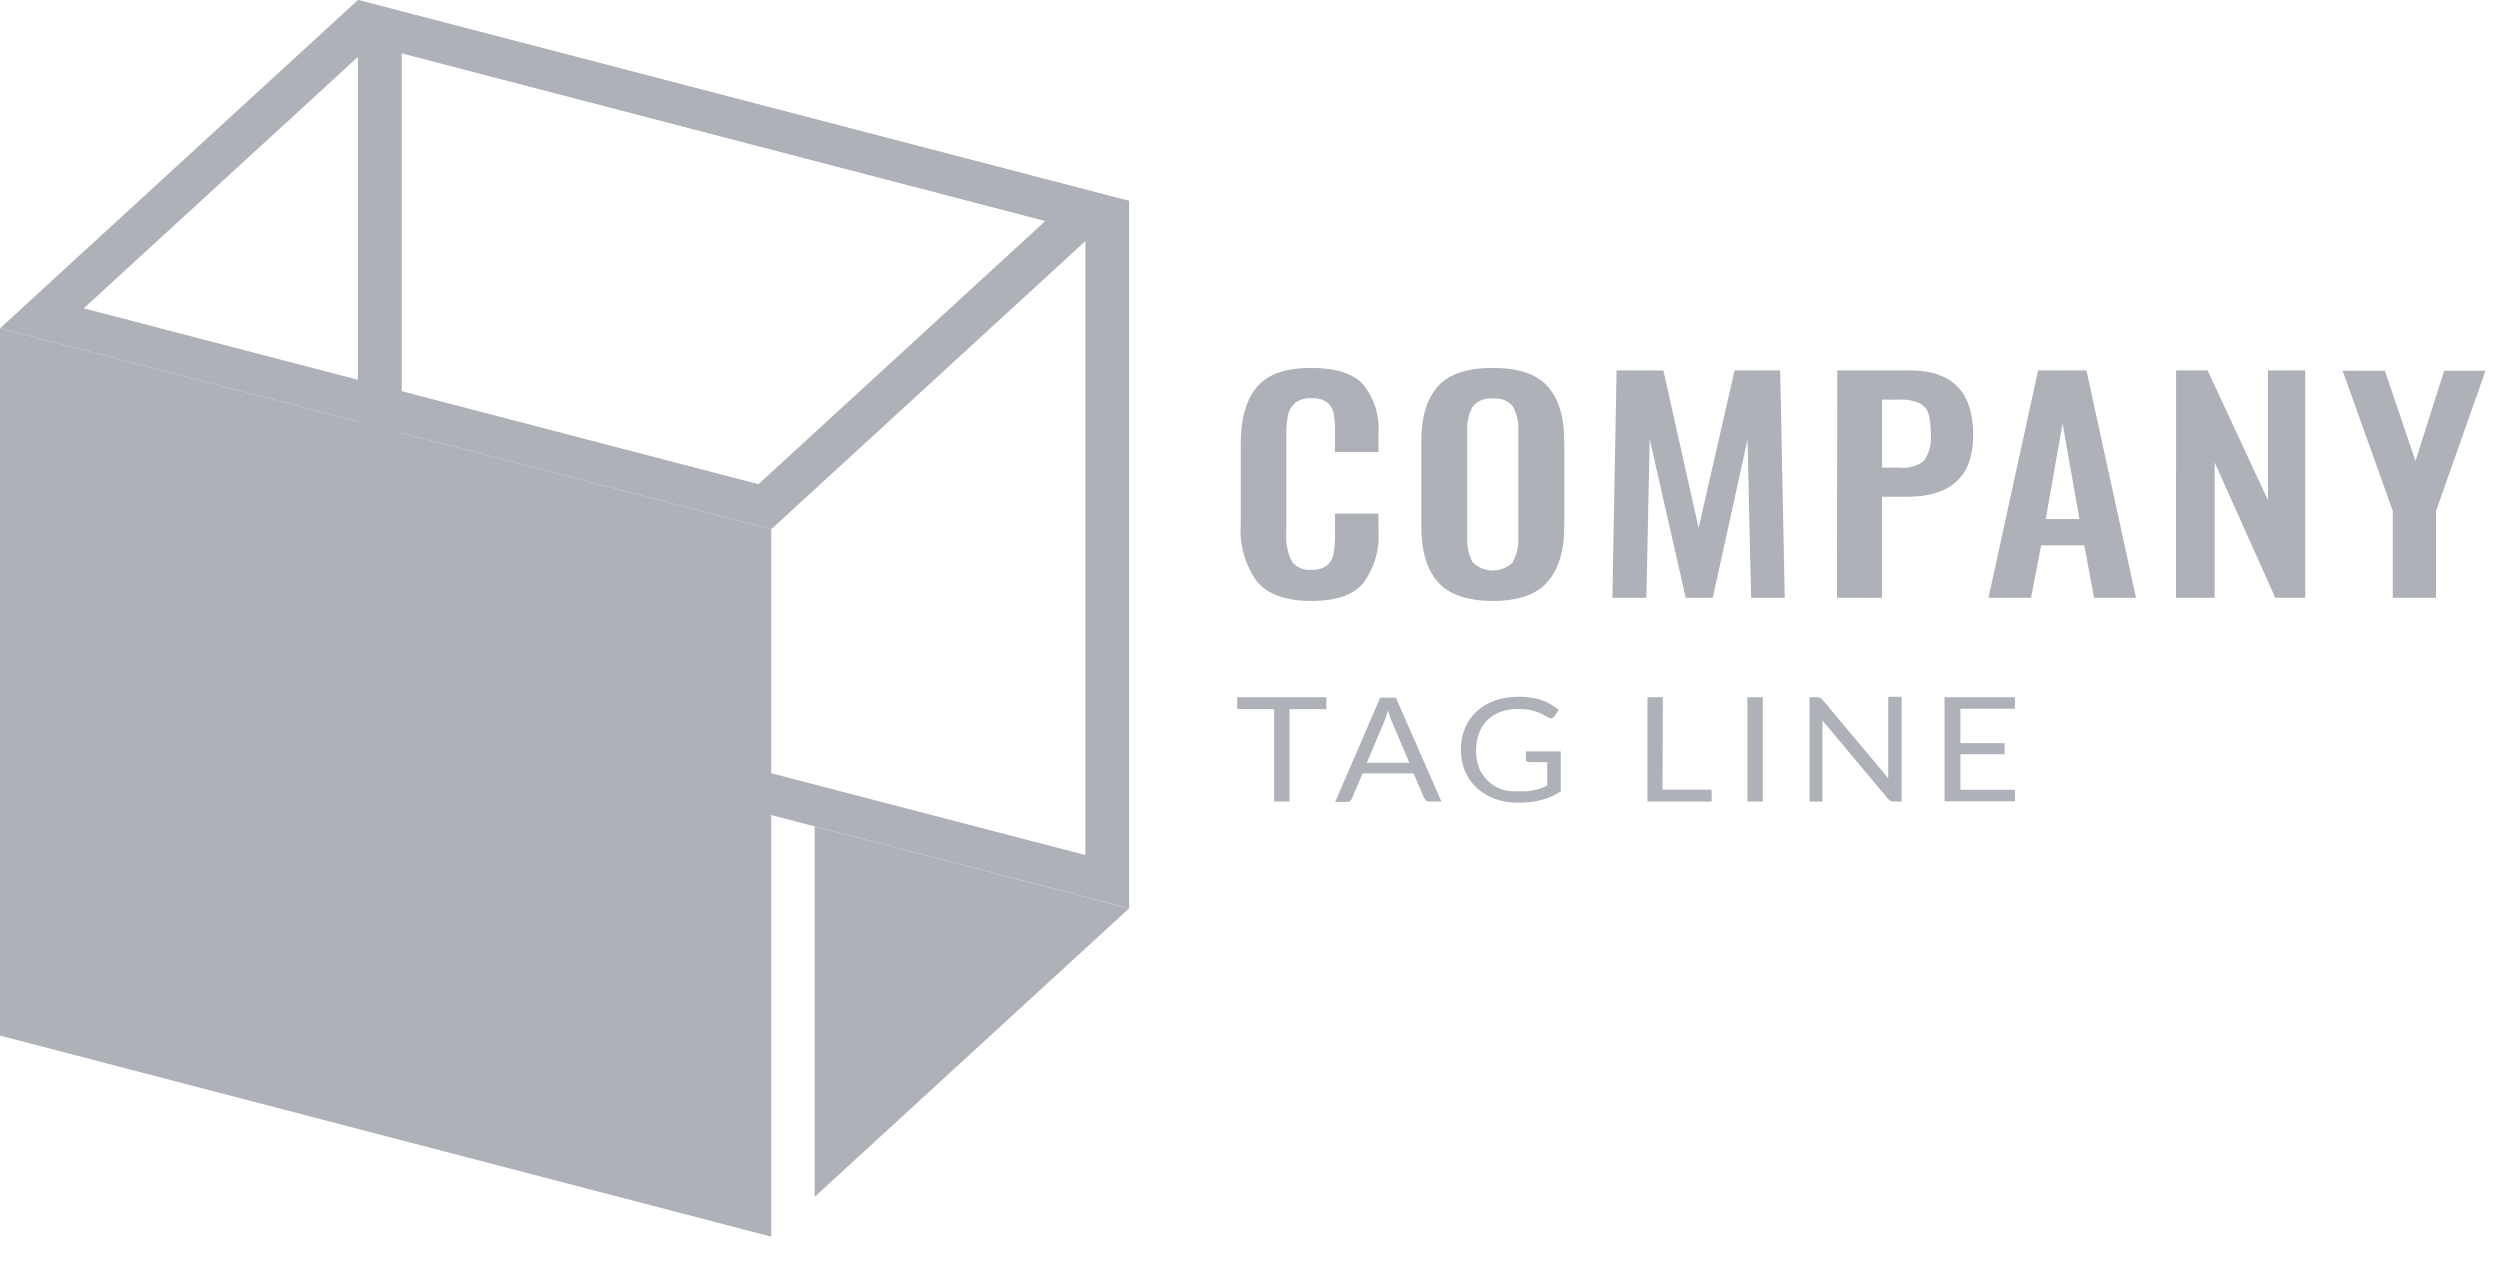
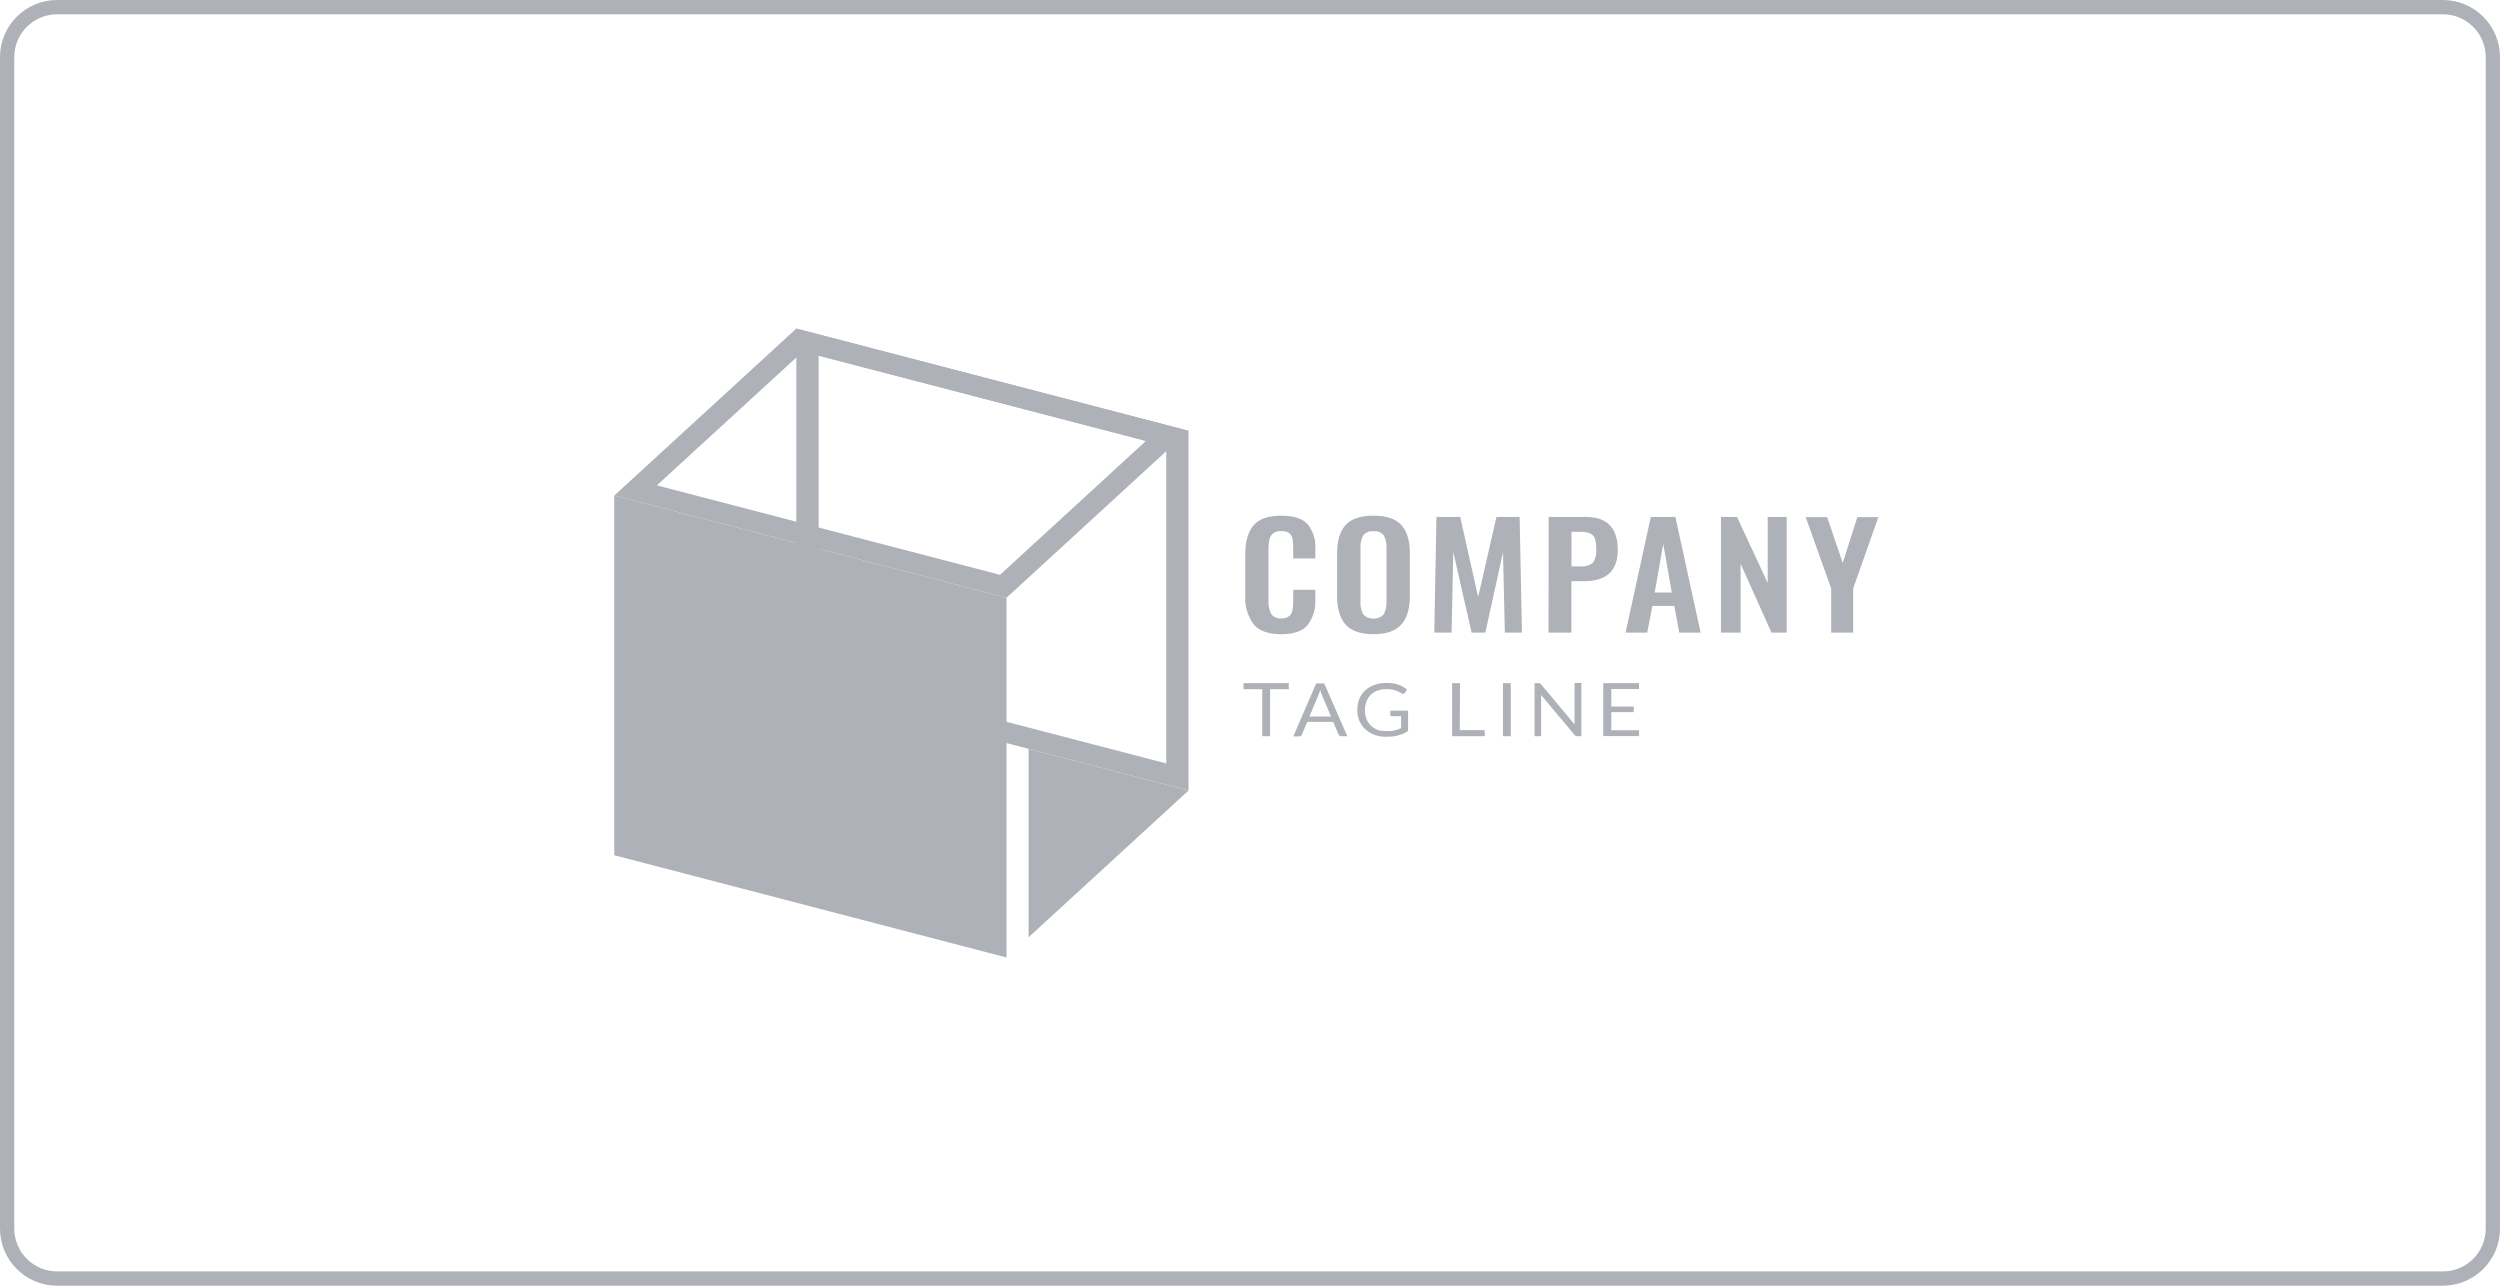
- <svg xmlns="http://www.w3.org/2000/svg" width="89" height="45" viewBox="0 0 89 45" fill="none">
-   <path d="M44.74 20.689C44.322 20.097 44.123 19.399 44.17 18.695V15.806C44.17 14.92 44.359 14.247 44.737 13.786C45.115 13.325 45.765 13.096 46.686 13.098C47.551 13.098 48.165 13.294 48.529 13.686C48.925 14.186 49.118 14.798 49.074 15.415V16.094H47.526V15.406C47.531 15.181 47.516 14.956 47.481 14.733C47.458 14.58 47.38 14.439 47.26 14.333C47.101 14.218 46.9 14.162 46.699 14.177C46.487 14.162 46.276 14.221 46.109 14.342C45.974 14.46 45.884 14.614 45.852 14.783C45.808 15.018 45.788 15.258 45.792 15.497V19.004C45.767 19.342 45.836 19.681 45.99 19.989C46.067 20.093 46.174 20.176 46.299 20.227C46.424 20.279 46.562 20.299 46.699 20.283C46.897 20.298 47.094 20.241 47.247 20.124C47.373 20.009 47.454 19.859 47.477 19.698C47.514 19.465 47.53 19.23 47.526 18.995V18.284H49.074V18.933C49.117 19.576 48.929 20.215 48.538 20.75C48.182 21.179 47.577 21.394 46.686 21.394C45.795 21.394 45.122 21.165 44.74 20.689Z" fill="#AFB1B8" />
-   <path d="M51.186 20.718C50.795 20.268 50.599 19.613 50.599 18.745V15.706C50.599 14.847 50.795 14.198 51.186 13.757C51.577 13.316 52.23 13.096 53.147 13.098C54.057 13.098 54.708 13.318 55.099 13.757C55.49 14.198 55.688 14.847 55.688 15.706V18.745C55.688 19.604 55.49 20.262 55.092 20.715C54.695 21.168 54.048 21.394 53.147 21.394C52.246 21.394 51.58 21.165 51.186 20.718ZM53.868 19.989C54.008 19.707 54.072 19.398 54.054 19.089V15.368C54.072 15.064 54.009 14.762 53.871 14.486C53.793 14.379 53.683 14.295 53.555 14.243C53.427 14.191 53.286 14.174 53.147 14.192C53.008 14.174 52.866 14.192 52.738 14.244C52.609 14.296 52.499 14.38 52.419 14.486C52.279 14.761 52.215 15.064 52.234 15.368V19.107C52.214 19.416 52.278 19.725 52.419 20.006C52.51 20.101 52.621 20.177 52.746 20.229C52.871 20.282 53.007 20.308 53.144 20.308C53.281 20.308 53.417 20.282 53.542 20.229C53.666 20.177 53.778 20.101 53.868 20.006V19.989Z" fill="#AFB1B8" />
-   <path d="M57.55 13.187H59.217L60.47 18.795L61.752 13.187H63.374L63.537 21.282H62.339L62.211 15.656L60.973 21.282H60.012L58.73 15.635L58.611 21.282H57.4L57.55 13.187Z" fill="#AFB1B8" />
-   <path d="M65.406 13.187H68.002C69.498 13.187 70.246 13.953 70.246 15.485C70.246 16.953 69.458 17.686 67.883 17.684H66.999V21.282H65.397L65.406 13.187ZM67.624 16.646C67.782 16.665 67.943 16.651 68.095 16.607C68.247 16.563 68.387 16.489 68.505 16.391C68.689 16.117 68.77 15.796 68.736 15.476C68.744 15.23 68.719 14.983 68.659 14.742C68.636 14.661 68.596 14.586 68.541 14.52C68.486 14.454 68.417 14.398 68.339 14.357C68.116 14.259 67.87 14.214 67.624 14.227H67.002V16.646H67.624Z" fill="#AFB1B8" />
-   <path d="M72.556 13.187H74.277L76.043 21.282H74.549L74.2 19.415H72.665L72.306 21.282H70.79L72.556 13.187ZM74.027 18.478L73.428 15.08L72.828 18.478H74.027Z" fill="#AFB1B8" />
-   <path d="M77.469 13.187H78.591L80.738 17.805V13.187H82.068V21.282H81.001L78.841 16.461V21.282H77.466L77.469 13.187Z" fill="#AFB1B8" />
-   <path d="M85.184 18.195L83.398 13.198H84.901L85.991 16.408L87.014 13.198H88.485L86.722 18.195V21.282H85.184V18.195Z" fill="#AFB1B8" />
-   <path d="M47.215 24.821V25.245H45.907V28.534H45.359V25.245H44.045V24.821H47.215Z" fill="#AFB1B8" />
-   <path d="M51.314 28.534H50.891C50.848 28.537 50.806 28.524 50.772 28.499C50.74 28.477 50.716 28.448 50.702 28.414L50.324 27.532H48.51L48.132 28.414C48.121 28.451 48.101 28.485 48.074 28.514C48.04 28.538 47.998 28.551 47.955 28.549H47.532L49.135 24.836H49.692L51.314 28.534ZM48.66 27.155H50.173L49.532 25.645C49.485 25.53 49.445 25.413 49.413 25.295C49.391 25.365 49.372 25.433 49.353 25.492L49.295 25.648L48.66 27.155Z" fill="#AFB1B8" />
-   <path d="M54.077 28.169C54.177 28.174 54.278 28.174 54.378 28.169C54.465 28.161 54.55 28.146 54.634 28.125C54.713 28.108 54.79 28.085 54.865 28.058C54.936 28.031 55.006 27.999 55.08 27.967V27.132H54.439C54.423 27.133 54.407 27.13 54.392 27.125C54.377 27.12 54.364 27.112 54.352 27.102C54.342 27.094 54.333 27.084 54.328 27.072C54.322 27.06 54.32 27.047 54.32 27.035V26.75H55.564V28.172C55.462 28.239 55.355 28.298 55.243 28.349C55.129 28.401 55.01 28.443 54.888 28.475C54.756 28.511 54.622 28.536 54.487 28.552C54.331 28.567 54.175 28.575 54.019 28.575C53.742 28.577 53.468 28.53 53.211 28.437C52.971 28.349 52.753 28.216 52.57 28.049C52.392 27.88 52.251 27.68 52.157 27.461C52.056 27.215 52.006 26.954 52.01 26.691C52.006 26.426 52.055 26.163 52.154 25.915C52.246 25.695 52.387 25.494 52.567 25.327C52.75 25.16 52.968 25.029 53.208 24.942C53.483 24.847 53.774 24.8 54.067 24.803C54.216 24.803 54.365 24.814 54.513 24.836C54.643 24.855 54.771 24.887 54.894 24.93C55.006 24.968 55.113 25.018 55.214 25.077C55.313 25.135 55.406 25.2 55.493 25.271L55.339 25.5C55.327 25.521 55.309 25.539 55.287 25.551C55.265 25.564 55.24 25.57 55.214 25.571C55.179 25.57 55.145 25.559 55.115 25.541C55.067 25.518 55.016 25.488 54.958 25.453C54.89 25.414 54.818 25.38 54.743 25.353C54.648 25.318 54.549 25.291 54.448 25.271C54.314 25.248 54.178 25.237 54.041 25.238C53.83 25.236 53.62 25.271 53.423 25.341C53.245 25.407 53.084 25.507 52.952 25.635C52.819 25.769 52.717 25.926 52.654 26.097C52.511 26.499 52.511 26.932 52.654 27.334C52.724 27.509 52.833 27.668 52.974 27.802C53.106 27.929 53.265 28.029 53.442 28.096C53.646 28.16 53.862 28.185 54.077 28.169Z" fill="#AFB1B8" />
-   <path d="M59.185 28.111H60.935V28.534H58.65V24.821H59.198L59.185 28.111Z" fill="#AFB1B8" />
-   <path d="M62.756 28.534H62.208V24.821H62.756V28.534Z" fill="#AFB1B8" />
-   <path d="M64.794 24.839C64.826 24.856 64.855 24.879 64.877 24.906L67.22 27.705C67.217 27.661 67.217 27.617 67.22 27.573C67.22 27.532 67.22 27.49 67.22 27.452V24.806H67.698V28.534H67.422C67.381 28.537 67.34 28.53 67.303 28.513C67.27 28.495 67.241 28.471 67.217 28.443L64.877 25.647C64.877 25.691 64.877 25.732 64.877 25.774C64.877 25.815 64.877 25.853 64.877 25.888V28.534H64.419V24.821H64.704C64.735 24.821 64.766 24.827 64.794 24.839Z" fill="#AFB1B8" />
-   <path d="M71.732 24.821V25.23H69.79V26.456H71.364V26.85H69.79V28.116H71.732V28.525H69.226V24.821H71.732Z" fill="#AFB1B8" />
-   <path d="M14.303 1.893L38.639 8.231V30.439L14.303 24.104V1.893ZM12.743 0V25.183L40.196 32.335V7.155L12.743 0Z" fill="#AFB1B8" />
-   <path d="M27.456 44.025L0 36.867V11.687L27.456 18.842V44.025Z" fill="#AFB1B8" />
-   <path d="M13.198 1.608L37.215 7.866L27.001 17.237L2.981 10.976L13.198 1.608ZM12.743 0L0 11.688L27.456 18.842L40.196 7.155L12.743 0Z" fill="#AFB1B8" />
-   <path d="M29.002 42.608L40.196 32.338L29.002 29.419V42.608Z" fill="#AFB1B8" />
+ <svg xmlns="http://www.w3.org/2000/svg" width="175" height="90" viewBox="0 0 175 90" fill="none">
+   <rect x="0.5" y="0.5" width="174" height="89" rx="3.5" stroke="#AFB1B8" />
+   <path d="M87.74 43.688C87.322 43.097 87.123 42.399 87.17 41.695V38.806C87.17 37.92 87.359 37.247 87.737 36.786C88.115 36.325 88.765 36.096 89.686 36.098C90.551 36.098 91.165 36.294 91.529 36.686C91.925 37.186 92.118 37.798 92.073 38.415V39.094H90.525V38.406C90.531 38.181 90.516 37.956 90.481 37.733C90.458 37.58 90.38 37.439 90.26 37.333C90.101 37.218 89.9 37.162 89.699 37.177C89.487 37.163 89.276 37.221 89.109 37.342C88.974 37.46 88.884 37.614 88.853 37.783C88.808 38.019 88.788 38.258 88.792 38.497V42.004C88.767 42.342 88.835 42.681 88.99 42.989C89.067 43.093 89.174 43.176 89.299 43.227C89.424 43.279 89.562 43.298 89.699 43.283C89.897 43.298 90.094 43.241 90.247 43.124C90.373 43.009 90.454 42.859 90.478 42.698C90.514 42.465 90.53 42.23 90.525 41.995V41.284H92.073V41.934C92.117 42.577 91.929 43.215 91.538 43.75C91.183 44.179 90.577 44.394 89.686 44.394C88.795 44.394 88.122 44.165 87.74 43.688Z" fill="#AFB1B8" />
+   <path d="M94.186 43.718C93.795 43.268 93.599 42.613 93.599 41.745V38.706C93.599 37.847 93.795 37.198 94.186 36.757C94.577 36.316 95.23 36.096 96.147 36.098C97.057 36.098 97.708 36.318 98.099 36.757C98.49 37.198 98.689 37.847 98.689 38.706V41.745C98.689 42.604 98.49 43.262 98.092 43.715C97.695 44.168 97.048 44.394 96.147 44.394C95.246 44.394 94.58 44.165 94.186 43.718ZM96.868 42.989C97.008 42.707 97.072 42.398 97.054 42.089V38.368C97.072 38.064 97.009 37.762 96.871 37.486C96.793 37.379 96.683 37.295 96.555 37.243C96.427 37.191 96.286 37.173 96.147 37.192C96.008 37.174 95.866 37.192 95.738 37.244C95.609 37.296 95.499 37.38 95.419 37.486C95.279 37.761 95.215 38.064 95.234 38.368V42.107C95.214 42.416 95.278 42.725 95.419 43.007C95.51 43.101 95.621 43.177 95.746 43.229C95.871 43.282 96.007 43.308 96.144 43.308C96.281 43.308 96.417 43.282 96.542 43.229C96.666 43.177 96.778 43.101 96.868 43.007V42.989Z" fill="#AFB1B8" />
+   <path d="M100.551 36.187H102.217L103.47 41.795L104.752 36.187H106.374L106.537 44.282H105.339L105.211 38.656L103.973 44.282H103.012L101.73 38.635L101.611 44.282H100.4L100.551 36.187Z" fill="#AFB1B8" />
+   <path d="M108.406 36.187H111.002C112.498 36.187 113.245 36.953 113.245 38.485C113.245 39.953 112.458 40.686 110.883 40.684H109.999V44.282H108.396L108.406 36.187ZM110.624 39.646C110.782 39.665 110.943 39.651 111.095 39.607C111.247 39.563 111.387 39.489 111.505 39.391C111.689 39.117 111.77 38.796 111.736 38.477C111.744 38.23 111.719 37.983 111.659 37.742C111.636 37.661 111.596 37.586 111.541 37.52C111.486 37.453 111.417 37.398 111.339 37.357C111.116 37.259 110.87 37.214 110.624 37.227H110.002V39.646H110.624Z" fill="#AFB1B8" />
+   <path d="M115.556 36.187H117.277L119.043 44.282H117.549L117.2 42.415H115.665L115.306 44.282H113.79L115.556 36.187ZM117.027 41.478L116.428 38.08L115.828 41.478H117.027Z" fill="#AFB1B8" />
+   <path d="M120.469 36.187H121.591L123.738 40.804V36.187H125.068V44.282H124.001L121.841 39.461V44.282H120.466L120.469 36.187Z" fill="#AFB1B8" />
+   <path d="M128.184 41.195L126.398 36.199H127.902L128.991 39.408L130.014 36.199H131.485L129.722 41.195V44.282H128.184V41.195Z" fill="#AFB1B8" />
+   <path d="M90.215 47.821V48.245H88.907V51.534H88.359V48.245H87.045V47.821H90.215Z" fill="#AFB1B8" />
+   <path d="M94.314 51.534H93.891C93.848 51.537 93.806 51.524 93.772 51.499C93.74 51.477 93.716 51.448 93.702 51.414L93.324 50.532H91.51L91.132 51.414C91.121 51.45 91.101 51.485 91.074 51.514C91.04 51.538 90.998 51.551 90.955 51.549H90.532L92.135 47.836H92.692L94.314 51.534ZM91.66 50.156H93.173L92.532 48.645C92.485 48.53 92.445 48.413 92.413 48.295C92.391 48.365 92.372 48.433 92.353 48.492L92.295 48.648L91.66 50.156Z" fill="#AFB1B8" />
+   <path d="M97.077 51.169C97.177 51.174 97.278 51.174 97.378 51.169C97.465 51.161 97.55 51.147 97.634 51.125C97.713 51.108 97.79 51.085 97.865 51.058C97.936 51.031 98.006 50.999 98.08 50.967V50.132H97.439C97.423 50.133 97.407 50.13 97.392 50.125C97.377 50.12 97.364 50.112 97.352 50.102C97.342 50.094 97.333 50.084 97.328 50.072C97.322 50.06 97.32 50.047 97.32 50.035V49.749H98.564V51.172C98.462 51.239 98.355 51.298 98.243 51.349C98.129 51.401 98.01 51.443 97.888 51.475C97.756 51.511 97.622 51.536 97.487 51.552C97.332 51.567 97.175 51.575 97.019 51.575C96.743 51.577 96.468 51.53 96.211 51.437C95.971 51.349 95.753 51.217 95.57 51.049C95.392 50.88 95.251 50.68 95.157 50.461C95.056 50.215 95.006 49.954 95.01 49.691C95.006 49.426 95.055 49.163 95.154 48.915C95.246 48.695 95.387 48.494 95.567 48.327C95.75 48.16 95.968 48.029 96.208 47.942C96.483 47.847 96.774 47.8 97.067 47.803C97.216 47.803 97.365 47.814 97.513 47.836C97.643 47.855 97.771 47.887 97.894 47.93C98.006 47.968 98.113 48.018 98.214 48.077C98.313 48.135 98.406 48.2 98.493 48.271L98.339 48.5C98.327 48.521 98.309 48.539 98.287 48.551C98.265 48.563 98.24 48.57 98.214 48.571C98.179 48.57 98.144 48.559 98.115 48.541C98.067 48.518 98.016 48.488 97.958 48.453C97.89 48.414 97.818 48.38 97.743 48.353C97.648 48.318 97.549 48.291 97.448 48.271C97.314 48.248 97.178 48.237 97.041 48.239C96.83 48.236 96.62 48.271 96.423 48.341C96.245 48.407 96.084 48.507 95.952 48.635C95.819 48.769 95.717 48.926 95.654 49.097C95.51 49.499 95.51 49.932 95.654 50.334C95.724 50.509 95.833 50.668 95.974 50.802C96.106 50.929 96.265 51.029 96.442 51.096C96.646 51.16 96.862 51.185 97.077 51.169Z" fill="#AFB1B8" />
+   <path d="M102.185 51.111H103.935V51.534H101.65V47.821H102.198L102.185 51.111Z" fill="#AFB1B8" />
+   <path d="M105.756 51.534H105.208V47.821H105.756V51.534Z" fill="#AFB1B8" />
+   <path d="M107.794 47.839C107.826 47.856 107.855 47.879 107.877 47.906L110.22 50.705C110.217 50.661 110.217 50.617 110.22 50.573C110.22 50.532 110.22 50.49 110.22 50.452V47.806H110.698V51.534H110.422C110.381 51.537 110.34 51.53 110.303 51.513C110.27 51.495 110.241 51.471 110.217 51.443L107.877 48.647C107.877 48.691 107.877 48.732 107.877 48.774C107.877 48.815 107.877 48.853 107.877 48.888V51.534H107.419V47.821H107.704C107.735 47.821 107.766 47.827 107.794 47.839Z" fill="#AFB1B8" />
+   <path d="M114.732 47.821V48.23H112.79V49.456H114.364V49.85H112.79V51.117H114.732V51.525H112.226V47.821H114.732Z" fill="#AFB1B8" />
+   <path d="M57.303 24.893L81.638 31.231V53.439L57.303 47.104V24.893ZM55.743 23V48.183L83.196 55.335V30.155L55.743 23Z" fill="#AFB1B8" />
+   <path d="M70.457 67.025L43 59.867V34.687L70.457 41.842V67.025Z" fill="#AFB1B8" />
+   <path d="M56.198 24.608L80.216 30.866L70.001 40.237L45.981 33.976L56.198 24.608ZM55.743 23L43 34.688L70.457 41.842L83.196 30.155L55.743 23Z" fill="#AFB1B8" />
+   <path d="M72.001 65.608L83.196 55.338L72.001 52.419V65.608Z" fill="#AFB1B8" />
</svg>
